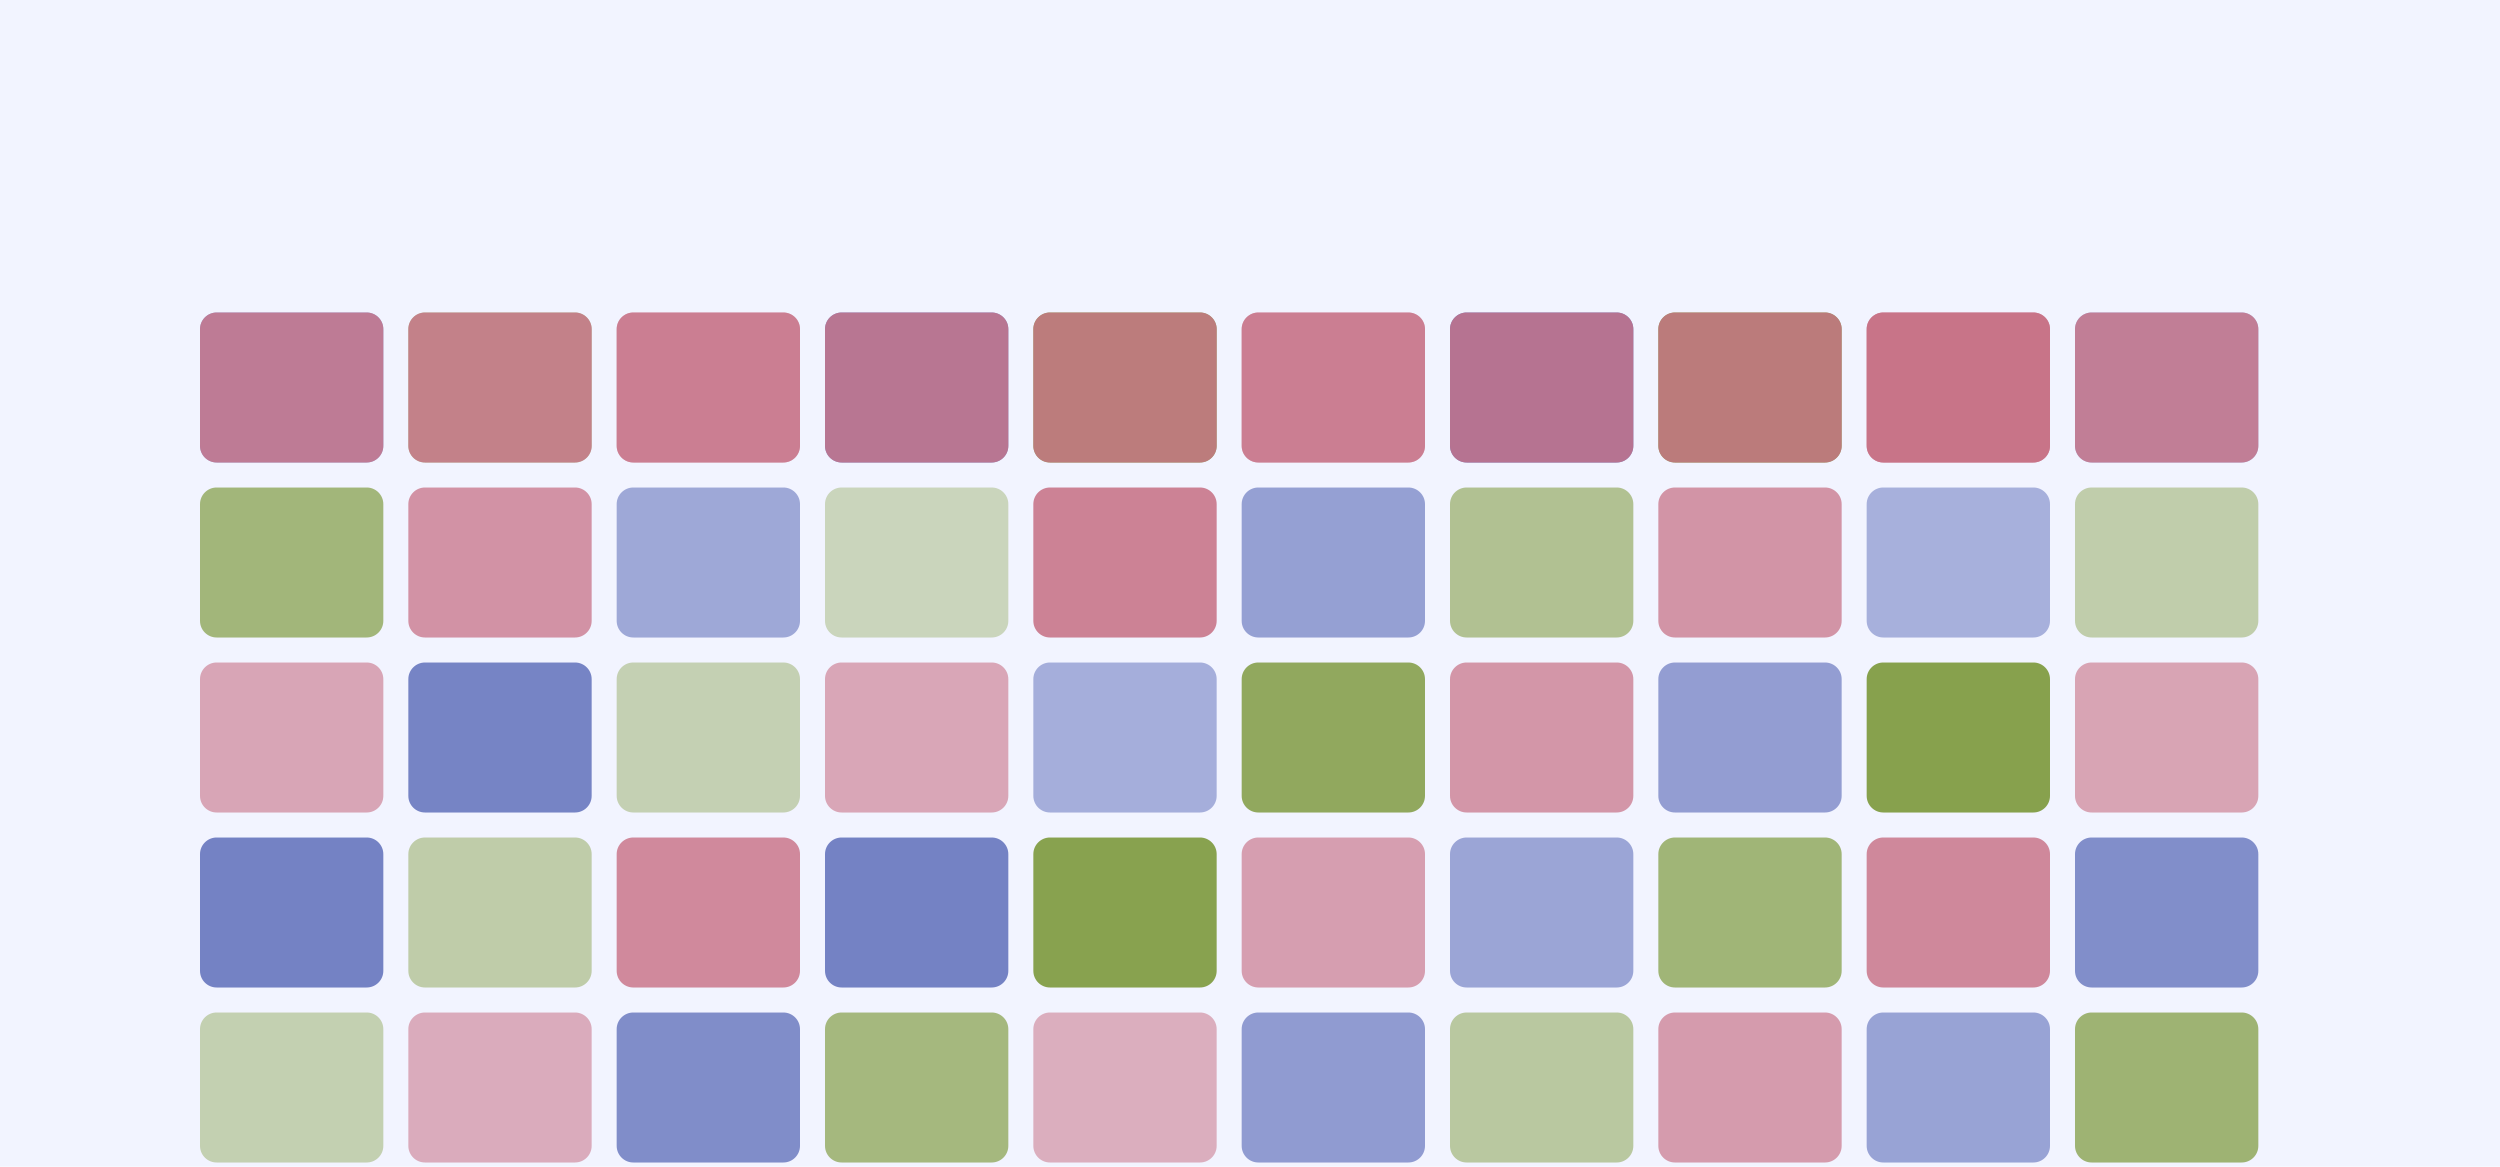
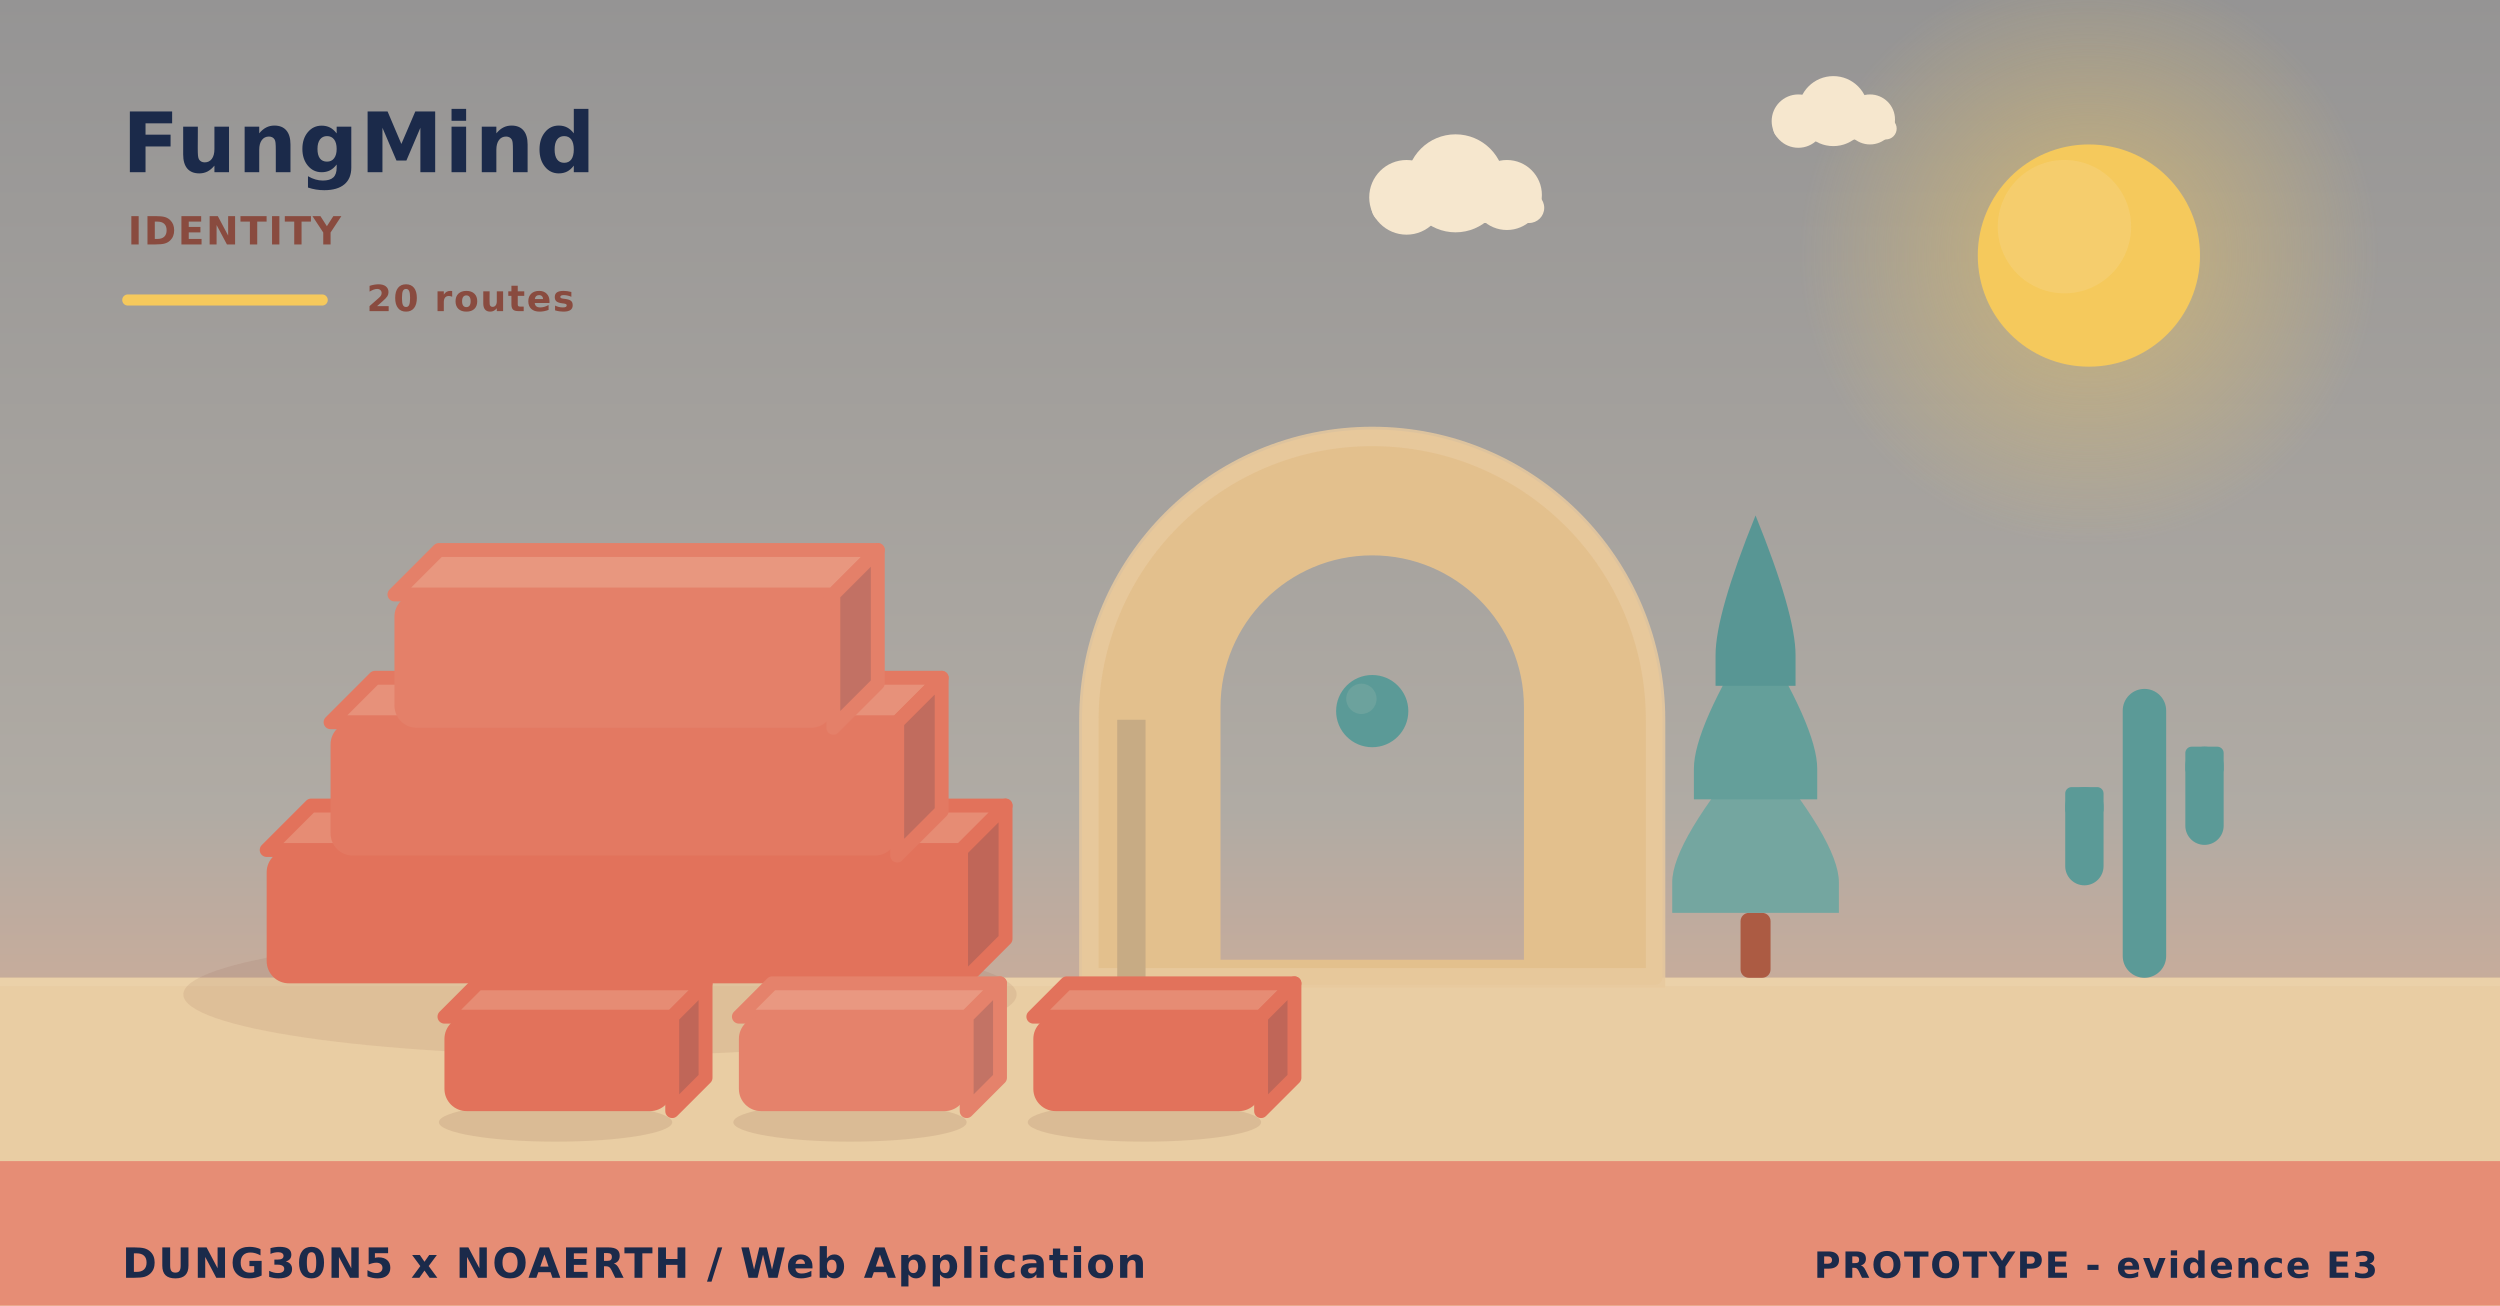
- <svg xmlns="http://www.w3.org/2000/svg" viewBox="0 0 1200 560" width="1200" height="560" role="img" aria-label="FungMind hero">
-   <rect width="1200" height="560" fill="#f2f4ff" />
-   <defs>
-     <linearGradient id="gh" x1="0" y1="0" x2="1" y2="1">
-       <stop offset="0%" stop-color="#6473bc" />
-       <stop offset="100%" stop-color="#829d44" />
-     </linearGradient>
-   </defs>
-   <rect x="96.00" y="150.00" width="88.00" height="72.00" rx="8.00" fill="#6473bc" opacity="0.62" />
-   <rect x="196.00" y="150.00" width="88.00" height="72.00" rx="8.00" fill="#829d44" opacity="0.54" />
-   <rect x="296.00" y="150.00" width="88.00" height="72.00" rx="8.00" fill="#c77085" opacity="0.47" />
-   <rect x="396.00" y="150.00" width="88.00" height="72.00" rx="8.00" fill="#6473bc" opacity="0.82" />
-   <rect x="496.00" y="150.00" width="88.00" height="72.00" rx="8.00" fill="#829d44" opacity="0.88" />
-   <rect x="596.00" y="150.00" width="88.00" height="72.00" rx="8.00" fill="#c77085" opacity="0.47" />
-   <rect x="696.00" y="150.00" width="88.00" height="72.00" rx="8.00" fill="#6473bc" opacity="0.91" />
-   <rect x="796.00" y="150.00" width="88.00" height="72.00" rx="8.00" fill="#829d44" opacity="0.92" />
-   <rect x="896.00" y="150.00" width="88.00" height="72.00" rx="8.00" fill="#c77085" opacity="0.84" />
-   <rect x="996.00" y="150.00" width="88.00" height="72.00" rx="8.00" fill="#6473bc" opacity="0.51" />
-   <rect x="96.00" y="234.00" width="88.00" height="72.00" rx="8.00" fill="#829d44" opacity="0.71" />
-   <rect x="196.00" y="234.00" width="88.00" height="72.00" rx="8.00" fill="#c77085" opacity="0.74" />
-   <rect x="296.00" y="234.00" width="88.00" height="72.00" rx="8.00" fill="#6473bc" opacity="0.59" />
-   <rect x="396.00" y="234.00" width="88.00" height="72.00" rx="8.00" fill="#829d44" opacity="0.36" />
-   <rect x="496.00" y="234.00" width="88.00" height="72.00" rx="8.00" fill="#c77085" opacity="0.87" />
-   <rect x="596.00" y="234.00" width="88.00" height="72.00" rx="8.00" fill="#6473bc" opacity="0.65" />
-   <rect x="696.00" y="234.00" width="88.00" height="72.00" rx="8.00" fill="#829d44" opacity="0.58" />
-   <rect x="796.00" y="234.00" width="88.00" height="72.00" rx="8.00" fill="#c77085" opacity="0.73" />
-   <rect x="896.00" y="234.00" width="88.00" height="72.00" rx="8.00" fill="#6473bc" opacity="0.53" />
-   <rect x="996.00" y="234.00" width="88.00" height="72.00" rx="8.00" fill="#829d44" opacity="0.45" />
-   <rect x="96.00" y="318.00" width="88.00" height="72.00" rx="8.00" fill="#c77085" opacity="0.60" />
-   <rect x="196.00" y="318.00" width="88.00" height="72.00" rx="8.00" fill="#6473bc" opacity="0.87" />
-   <rect x="296.00" y="318.00" width="88.00" height="72.00" rx="8.00" fill="#829d44" opacity="0.41" />
-   <rect x="396.00" y="318.00" width="88.00" height="72.00" rx="8.00" fill="#c77085" opacity="0.59" />
-   <rect x="496.00" y="318.00" width="88.00" height="72.00" rx="8.00" fill="#6473bc" opacity="0.54" />
-   <rect x="596.00" y="318.00" width="88.00" height="72.00" rx="8.00" fill="#829d44" opacity="0.86" />
-   <rect x="696.00" y="318.00" width="88.00" height="72.00" rx="8.00" fill="#c77085" opacity="0.71" />
-   <rect x="796.00" y="318.00" width="88.00" height="72.00" rx="8.00" fill="#6473bc" opacity="0.67" />
-   <rect x="896.00" y="318.00" width="88.00" height="72.00" rx="8.00" fill="#829d44" opacity="0.95" />
-   <rect x="996.00" y="318.00" width="88.00" height="72.00" rx="8.00" fill="#c77085" opacity="0.61" />
-   <rect x="96.00" y="402.00" width="88.00" height="72.00" rx="8.00" fill="#6473bc" opacity="0.88" />
-   <rect x="196.00" y="402.00" width="88.00" height="72.00" rx="8.00" fill="#829d44" opacity="0.46" />
-   <rect x="296.00" y="402.00" width="88.00" height="72.00" rx="8.00" fill="#c77085" opacity="0.81" />
-   <rect x="396.00" y="402.00" width="88.00" height="72.00" rx="8.00" fill="#6473bc" opacity="0.88" />
-   <rect x="496.00" y="402.00" width="88.00" height="72.00" rx="8.00" fill="#829d44" opacity="0.94" />
-   <rect x="596.00" y="402.00" width="88.00" height="72.00" rx="8.00" fill="#c77085" opacity="0.65" />
-   <rect x="696.00" y="402.00" width="88.00" height="72.00" rx="8.00" fill="#6473bc" opacity="0.61" />
-   <rect x="796.00" y="402.00" width="88.00" height="72.00" rx="8.00" fill="#829d44" opacity="0.73" />
-   <rect x="896.00" y="402.00" width="88.00" height="72.00" rx="8.00" fill="#c77085" opacity="0.82" />
-   <rect x="996.00" y="402.00" width="88.00" height="72.00" rx="8.00" fill="#6473bc" opacity="0.79" />
-   <rect x="96.00" y="486.00" width="88.00" height="72.00" rx="8.00" fill="#829d44" opacity="0.42" />
-   <rect x="196.00" y="486.00" width="88.00" height="72.00" rx="8.00" fill="#c77085" opacity="0.55" />
-   <rect x="296.00" y="486.00" width="88.00" height="72.00" rx="8.00" fill="#6473bc" opacity="0.80" />
-   <rect x="396.00" y="486.00" width="88.00" height="72.00" rx="8.00" fill="#829d44" opacity="0.69" />
-   <rect x="496.00" y="486.00" width="88.00" height="72.00" rx="8.00" fill="#c77085" opacity="0.53" />
-   <rect x="596.00" y="486.00" width="88.00" height="72.00" rx="8.00" fill="#6473bc" opacity="0.69" />
-   <rect x="696.00" y="486.00" width="88.00" height="72.00" rx="8.00" fill="#829d44" opacity="0.51" />
-   <rect x="796.00" y="486.00" width="88.00" height="72.00" rx="8.00" fill="#c77085" opacity="0.67" />
-   <rect x="896.00" y="486.00" width="88.00" height="72.00" rx="8.00" fill="#6473bc" opacity="0.63" />
-   <rect x="996.00" y="486.00" width="88.00" height="72.00" rx="8.00" fill="#829d44" opacity="0.75" />
+ <svg xmlns="http://www.w3.org/2000/svg" width="900" height="470" viewBox="0 0 900 470" role="img" aria-label="FungMind - identity">
+   <linearGradient id="skyh" x1="0" y1="0" x2="0" y2="1">
+     <stop offset="0" stop-color="#959494" />
+     <stop offset="0.62" stop-color="#b0aba4" />
+     <stop offset="1" stop-color="#f3ad8a" />
+   </linearGradient>
+   <rect width="900" height="470" fill="url(#skyh)" />
+   <radialGradient id="sunh">
+     <stop offset="0.35" stop-color="#f5c95c" stop-opacity="0.34" />
+     <stop offset="1" stop-color="#f5c95c" stop-opacity="0" />
+   </radialGradient>
+   <circle cx="752" cy="92" r="104" fill="url(#sunh)" />
+   <circle cx="752" cy="92" r="40" fill="#f5c95c" />
+   <circle cx="743.2" cy="81.6" r="24" fill="#f5d27e" opacity="0.5" />
  <g>
-     <rect x="96.00" y="150.00" width="88.00" height="72.00" rx="8.00" fill="#c77085" opacity="0.80" />
-     <animate attributeName="opacity" values="0.25;1.0;0.25" dur="8.067s" begin="5.34s" repeatCount="indefinite" />
+     <circle cx="524" cy="66" r="17.64" fill="#f6e7ce" />
+     <circle cx="506.36" cy="71.04" r="13.44" fill="#f6e7ce" />
+     <circle cx="542.48" cy="70.2" r="12.6" fill="#f6e7ce" />
+     <rect x="493.76" y="69.36" width="62.16" height="10.92" rx="5.46" fill="#f6e7ce" />
+     <animateTransform attributeName="transform" type="translate" values="0 0;24 0;0 0" dur="36s" begin="0s" repeatCount="indefinite" />
  </g>
  <g>
-     <rect x="196.00" y="150.00" width="88.00" height="72.00" rx="8.00" fill="#c77085" opacity="0.80" />
-     <animate attributeName="opacity" values="0.25;1.0;0.25" dur="8.067s" begin="5.66s" repeatCount="indefinite" />
+     <circle cx="660" cy="40" r="12.6" fill="#f6e7ce" />
+     <circle cx="647.4" cy="43.6" r="9.6" fill="#f6e7ce" />
+     <circle cx="673.2" cy="43" r="9" fill="#f6e7ce" />
+     <rect x="638.4" y="42.4" width="44.4" height="7.8" rx="3.9" fill="#f6e7ce" />
+     <animateTransform attributeName="transform" type="translate" values="0 0;-18 0;0 0" dur="46s" begin="3s" repeatCount="indefinite" />
+   </g>
+   <rect x="0" y="352" width="900" height="118" fill="#e9cda3" />
+   <rect x="0" y="352" width="900" height="3" fill="#ebd1a9" />
+   <text x="44" y="62" font-family="Verdana,DejaVu Sans,sans-serif" font-size="30" font-weight="700" letter-spacing="0.6" fill="#1b2a4a" text-anchor="start">FungMind</text>
+   <text x="46" y="88" font-family="Verdana,DejaVu Sans,sans-serif" font-size="14" font-weight="700" letter-spacing="0.6" fill="#894b3f" text-anchor="start">IDENTITY</text>
+   <rect x="44" y="106" width="74" height="4" rx="2" fill="#f5c95c" />
+   <text x="132" y="112" font-family="Verdana,DejaVu Sans,sans-serif" font-size="13" font-weight="700" letter-spacing="0.6" fill="#894b3f" text-anchor="start">20 routes</text>
+   <ellipse cx="216" cy="358" rx="150" ry="22" fill="rgba(138,90,68,0.11)" />
+   <g>
+     <path d="M96,306 L346,306 L362,290 L112,290 Z" fill="#e68c74" stroke="#e2725b" stroke-width="5" stroke-linejoin="round" />
+     <path d="M346,306 L362,290 L362,338 L346,354 Z" fill="#c06658" stroke="#e2725b" stroke-width="5" stroke-linejoin="round" />
+     <rect x="96" y="306" width="250" height="48" rx="8" fill="#e2725b" />
+     <animateTransform attributeName="transform" type="translate" values="0 10;0 0" dur="0.9s" begin="0s" fill="freeze" />
  </g>
  <g>
-     <rect x="296.00" y="150.00" width="88.00" height="72.00" rx="8.00" fill="#c77085" opacity="0.80" />
-     <animate attributeName="opacity" values="0.25;1.0;0.25" dur="8.067s" begin="5.98s" repeatCount="indefinite" />
+     <path d="M119,260 L323,260 L339,244 L135,244 Z" fill="#e7917a" stroke="#e37962" stroke-width="5" stroke-linejoin="round" />
+     <path d="M323,260 L339,244 L339,292 L323,308 Z" fill="#c16c5e" stroke="#e37962" stroke-width="5" stroke-linejoin="round" />
+     <rect x="119" y="260" width="204" height="48" rx="8" fill="#e37962" />
+     <animateTransform attributeName="transform" type="translate" values="0 10;0 0" dur="0.9s" begin="0.28s" fill="freeze" />
  </g>
  <g>
-     <rect x="396.00" y="150.00" width="88.00" height="72.00" rx="8.00" fill="#c77085" opacity="0.80" />
-     <animate attributeName="opacity" values="0.25;1.0;0.25" dur="8.067s" begin="6.3s" repeatCount="indefinite" />
+     <path d="M142,214 L300,214 L316,198 L158,198 Z" fill="#e8977f" stroke="#e48069" stroke-width="5" stroke-linejoin="round" />
+     <path d="M300,214 L316,198 L316,246 L300,262 Z" fill="#c27164" stroke="#e48069" stroke-width="5" stroke-linejoin="round" />
+     <rect x="142" y="214" width="158" height="48" rx="8" fill="#e48069" />
+     <animateTransform attributeName="transform" type="translate" values="0 10;0 0" dur="0.9s" begin="0.56s" fill="freeze" />
  </g>
+   <path d="M392,352 L392,259.12 A102,102 0 0 1 596,259.12 L596,352 Z M436.88,348 L436.88,254.55 A57.12,57.12 0 0 1 551.12,254.55 L551.12,348 Z" fill="#e3c08d" fill-rule="evenodd" stroke="#e3c08d" stroke-width="5" stroke-linejoin="round" />
+   <path d="M392,352 L392,259.12 A102,102 0 0 1 596,259.12 L596,352 Z" fill="none" stroke="#e8c99d" stroke-width="7" stroke-linecap="round" opacity="0.85" />
+   <rect x="402.2" y="259.12" width="10.2" height="92.88" fill="#c7ab84" />
  <g>
-     <rect x="496.00" y="150.00" width="88.00" height="72.00" rx="8.00" fill="#c77085" opacity="0.80" />
-     <animate attributeName="opacity" values="0.25;1.0;0.25" dur="8.067s" begin="6.62s" repeatCount="indefinite" />
+     <circle cx="494" cy="256" r="13" fill="#5b9a97" />
+     <circle cx="490.1" cy="251.58" r="5.46" fill="#7aa9a2" opacity="0.55" />
+     <animate attributeName="opacity" values="0.78;1;0.78" dur="5.2s" begin="0s" repeatCount="indefinite" />
  </g>
+   <rect x="626.6" y="328.64" width="10.8" height="23.36" rx="3" fill="#ac5b43" />
+   <path d="M632,267.32 Q602,302.89 602,317.6 Q602,328.64 602,328.64 L662,328.64 Q662,328.64 662,317.6 Q662,302.89 632,267.32 Z" fill="#74a6a0" />
+   <path d="M632,226.44 Q609.8,262.01 609.8,276.72 Q609.8,287.76 609.8,287.76 L654.2,287.76 Q654.2,287.76 654.2,276.72 Q654.2,262.01 632,226.44 Z" fill="#649f9a" />
+   <path d="M632,185.56 Q617.6,221.13 617.6,235.84 Q617.6,246.88 617.6,246.88 L646.4,246.88 Q646.4,246.88 646.4,235.84 Q646.4,221.13 632,185.56 Z" fill="#589694" />
+   <rect x="764.18" y="248" width="15.64" height="104" rx="7.82" fill="#5b9a97" />
+   <rect x="743.48" y="283.36" width="13.8" height="35.36" rx="6.9" fill="#5b9a97" />
+   <rect x="743.48" y="283.36" width="13.8" height="10.4" rx="2.3" fill="#5b9a97" />
+   <rect x="786.72" y="268.8" width="13.8" height="35.36" rx="6.9" fill="#5b9a97" />
+   <rect x="786.72" y="268.8" width="13.8" height="10.4" rx="2.3" fill="#5b9a97" />
+   <ellipse cx="200" cy="404" rx="42" ry="7" fill="rgba(138,90,68,0.15)" />
  <g>
-     <rect x="596.00" y="150.00" width="88.00" height="72.00" rx="8.00" fill="#c77085" opacity="0.80" />
-     <animate attributeName="opacity" values="0.25;1.0;0.25" dur="8.067s" begin="6.94s" repeatCount="indefinite" />
+     <path d="M160,366 L242,366 L254,354 L172,354 Z" fill="#e68c74" stroke="#e2725b" stroke-width="5" stroke-linejoin="round" />
+     <path d="M242,366 L254,354 L254,388 L242,400 Z" fill="#c06658" stroke="#e2725b" stroke-width="5" stroke-linejoin="round" />
+     <rect x="160" y="366" width="82" height="34" rx="8" fill="#e2725b" />
+     <animateTransform attributeName="transform" type="translate" values="0 10;0 0" dur="0.7s" begin="0.8s" fill="freeze" />
  </g>
+   <ellipse cx="306" cy="404" rx="42" ry="7" fill="rgba(138,90,68,0.15)" />
  <g>
-     <rect x="696.00" y="150.00" width="88.00" height="72.00" rx="8.00" fill="#c77085" opacity="0.80" />
-     <animate attributeName="opacity" values="0.25;1.0;0.25" dur="8.067s" begin="7.26s" repeatCount="indefinite" />
+     <path d="M266,366 L348,366 L360,354 L278,354 Z" fill="#e99881" stroke="#e5826b" stroke-width="5" stroke-linejoin="round" />
+     <path d="M348,366 L360,354 L360,388 L348,400 Z" fill="#c37365" stroke="#e5826b" stroke-width="5" stroke-linejoin="round" />
+     <rect x="266" y="366" width="82" height="34" rx="8" fill="#e5826b" />
+     <animateTransform attributeName="transform" type="translate" values="0 10;0 0" dur="0.7s" begin="0.95s" fill="freeze" />
  </g>
+   <ellipse cx="412" cy="404" rx="42" ry="7" fill="rgba(138,90,68,0.15)" />
  <g>
-     <rect x="796.00" y="150.00" width="88.00" height="72.00" rx="8.00" fill="#c77085" opacity="0.80" />
-     <animate attributeName="opacity" values="0.25;1.0;0.25" dur="8.067s" begin="7.58s" repeatCount="indefinite" />
+     <path d="M372,366 L454,366 L466,354 L384,354 Z" fill="#e68c74" stroke="#e2725b" stroke-width="5" stroke-linejoin="round" />
+     <path d="M454,366 L466,354 L466,388 L454,400 Z" fill="#c06658" stroke="#e2725b" stroke-width="5" stroke-linejoin="round" />
+     <rect x="372" y="366" width="82" height="34" rx="8" fill="#e2725b" />
+     <animateTransform attributeName="transform" type="translate" values="0 10;0 0" dur="0.7s" begin="1.1s" fill="freeze" />
  </g>
-   <g>
-     <rect x="896.00" y="150.00" width="88.00" height="72.00" rx="8.00" fill="#c77085" opacity="0.80" />
-     <animate attributeName="opacity" values="0.25;1.0;0.25" dur="8.067s" begin="7.9s" repeatCount="indefinite" />
-   </g>
-   <g>
-     <rect x="996.00" y="150.00" width="88.00" height="72.00" rx="8.00" fill="#c77085" opacity="0.80" />
-     <animate attributeName="opacity" values="0.25;1.0;0.25" dur="8.067s" begin="8.22s" repeatCount="indefinite" />
-   </g>
+   <rect x="0" y="418" width="900" height="52" rx="0" fill="#e68972" opacity="0.94" />
+   <text x="44" y="460" font-family="Verdana,DejaVu Sans,sans-serif" font-size="15" font-weight="700" letter-spacing="0.6" fill="#1b2a4a" text-anchor="start">DUNG30N5 x NOAERTH  /  Web Application</text>
+   <text x="856" y="460" font-family="Verdana,DejaVu Sans,sans-serif" font-size="13" font-weight="700" letter-spacing="0.6" fill="#1b2a4a" text-anchor="end">PROTOTYPE  -  evidence E3</text>
</svg>
